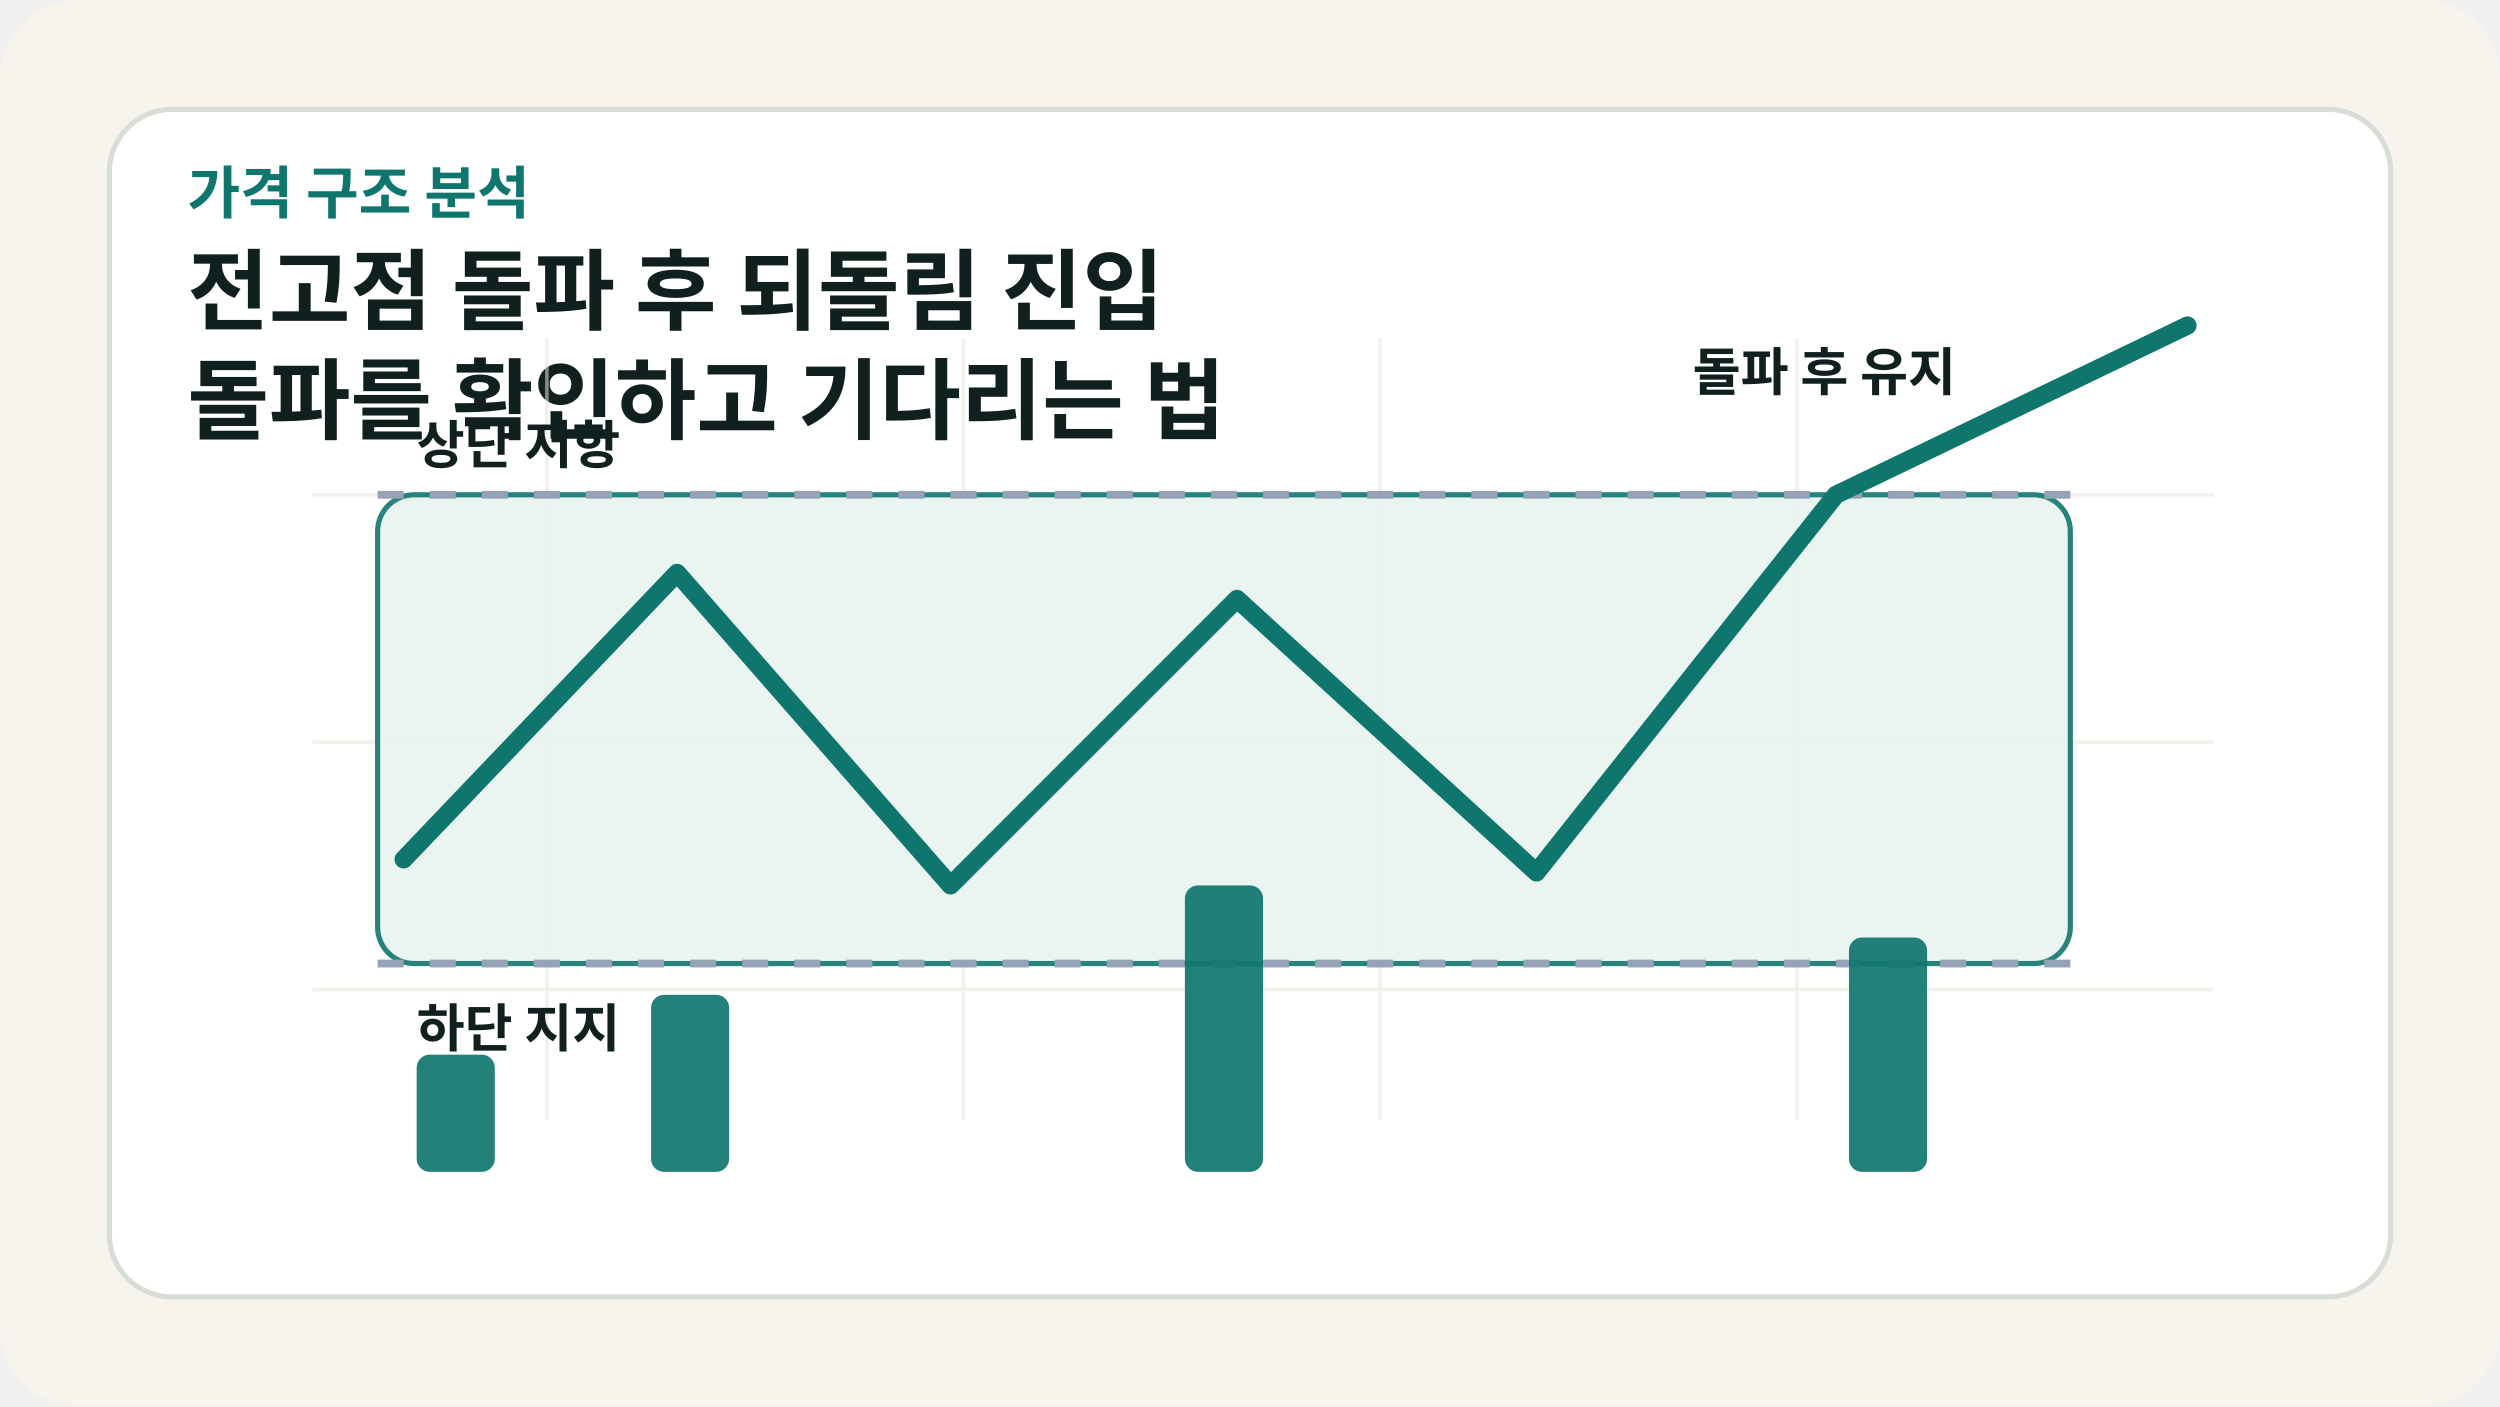
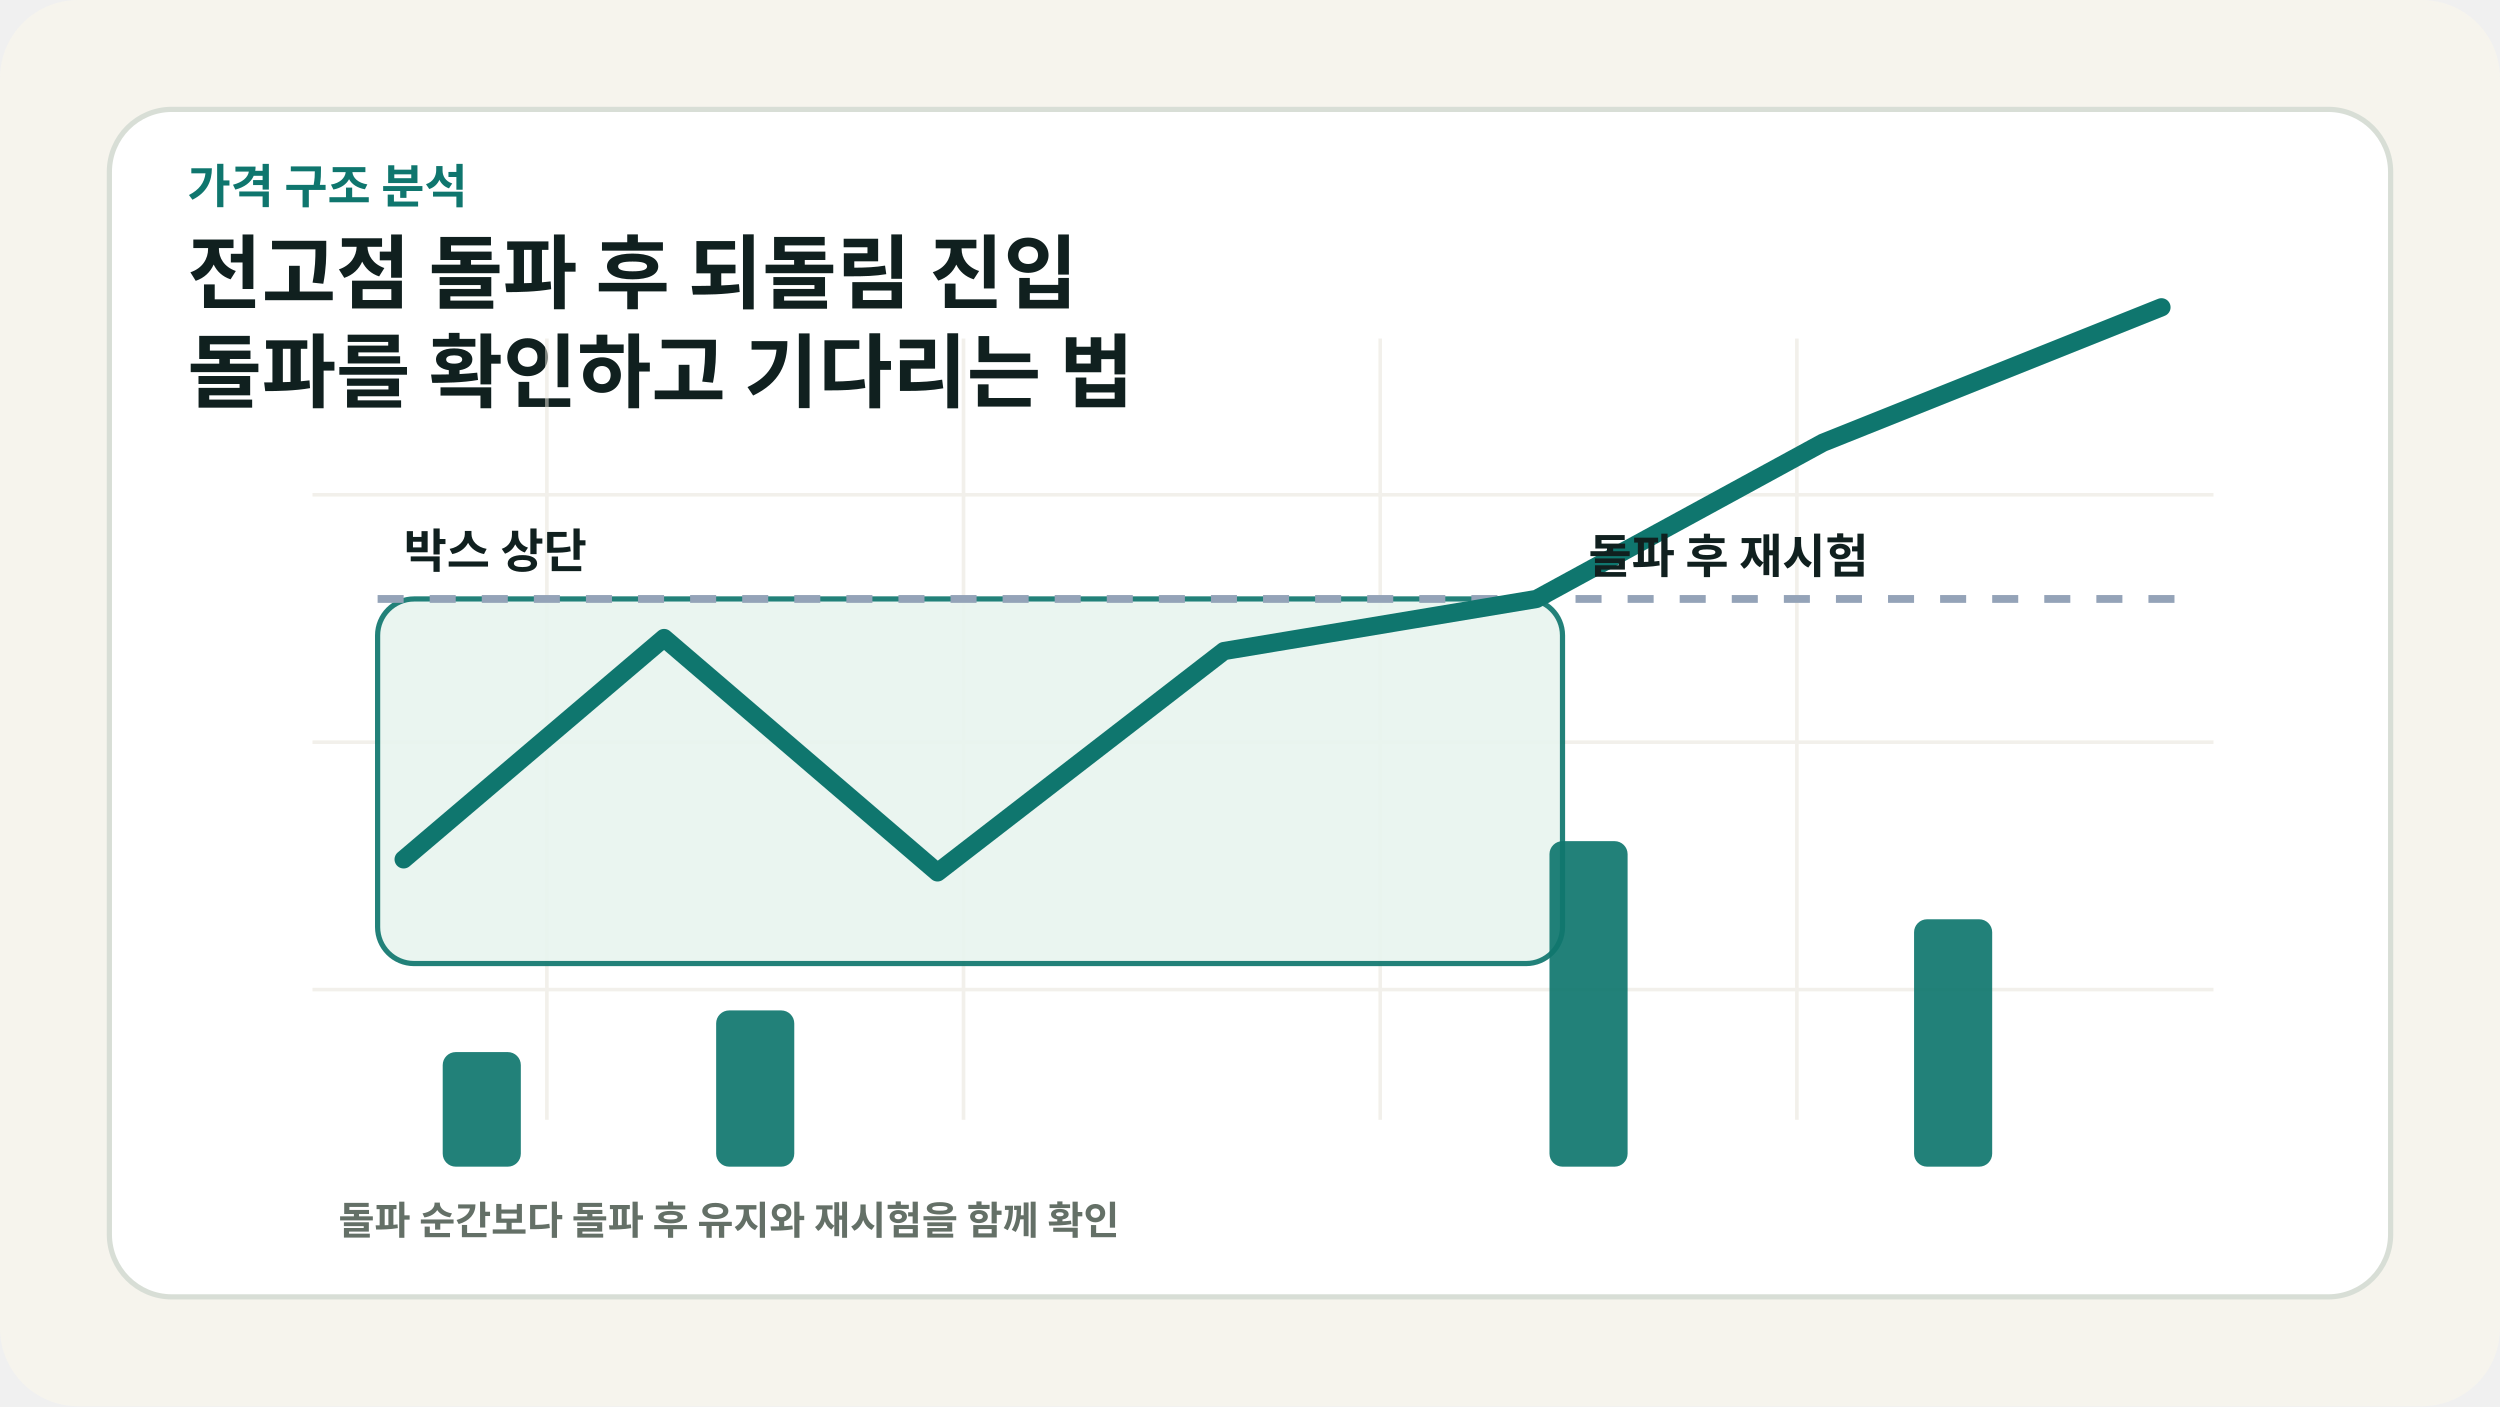
<svg xmlns="http://www.w3.org/2000/svg" width="960" height="540" viewBox="0 0 960 540" role="img" aria-labelledby="title desc">
  <style>
- .bg{fill:#f6f4ed}.panel{fill:#fff;stroke:#d8ded6;stroke-width:2}.title{font:800 34px system-ui,-apple-system,BlinkMacSystemFont,"Segoe UI",sans-serif;fill:#10201f}.sub{font:800 22px system-ui,-apple-system,BlinkMacSystemFont,"Segoe UI",sans-serif;fill:#0f766e}.label{font:800 20px system-ui,-apple-system,BlinkMacSystemFont,"Segoe UI",sans-serif;fill:#10201f}.note{font:700 17px system-ui,-apple-system,BlinkMacSystemFont,"Segoe UI",sans-serif;fill:#647067}.line{fill:none;stroke:#0f766e;stroke-width:7;stroke-linecap:round;stroke-linejoin:round}.down{fill:none;stroke:#b45309;stroke-width:7;stroke-linecap:round;stroke-linejoin:round}.thin{fill:none;stroke:#94a3b8;stroke-width:4;stroke-linecap:round}.dash{stroke:#94a3b8;stroke-width:3;stroke-dasharray:10 10}.zone{fill:#e8f4ef;stroke:#0f766e;stroke-width:2;opacity:.9}.risk{fill:#fff3df;stroke:#b45309;stroke-width:2}.bar{fill:#0f766e;opacity:.92}.warn{fill:#b45309;opacity:.92}
+ .bg{fill:#f6f4ed}.panel{fill:#fff;stroke:#d8ded6;stroke-width:2}.title{font:800 31px system-ui,-apple-system,BlinkMacSystemFont,"Segoe UI",sans-serif;fill:#10201f}.sub{font:800 18px system-ui,-apple-system,BlinkMacSystemFont,"Segoe UI",sans-serif;fill:#0f766e}.label{font:800 18px system-ui,-apple-system,BlinkMacSystemFont,"Segoe UI",sans-serif;fill:#10201f}.note{font:700 15px system-ui,-apple-system,BlinkMacSystemFont,"Segoe UI",sans-serif;fill:#647067}.line{fill:none;stroke:#0f766e;stroke-width:7;stroke-linecap:round;stroke-linejoin:round}.down{fill:none;stroke:#b45309;stroke-width:7;stroke-linecap:round;stroke-linejoin:round}.thin{fill:none;stroke:#94a3b8;stroke-width:4;stroke-linecap:round}.dash{stroke:#94a3b8;stroke-width:3;stroke-dasharray:10 10}.zone{fill:#e8f4ef;stroke:#0f766e;stroke-width:2;opacity:.92}.risk{fill:#fff3df;stroke:#b45309;stroke-width:2}.bar{fill:#0f766e;opacity:.92}.warn{fill:#b45309;opacity:.92}
</style>
  <rect class="bg" width="960" height="540" rx="30" />
  <rect class="panel" x="42" y="42" width="876" height="456" rx="24" />
-   <text x="72" y="82" class="sub">가격 구조 분석</text>
-   <text x="72" y="124" class="title">전고점 돌파 후 되돌림 진입</text>
-   <text x="72" y="166" class="title">돌파를 확인하고 기다리는 법</text>
-   <g opacity=".55">
+   <text x="72" y="78" class="sub">가격 구조 분석</text>
+   <text x="72" y="116" class="title">전고점 돌파 후 되돌림 진입</text>
+   <text x="72" y="154" class="title">돌파를 확인하고 기다리는 법</text>
+   <g opacity=".52">
    <path d="M120 190H850M120 285H850M120 380H850M210 130V430M370 130V430M530 130V430M690 130V430" stroke="#e7e3d8" stroke-width="1.4" />
  </g>
-   <rect class="zone" x="145" y="190" width="650" height="180" rx="14" />
-   <path class="dash" d="M145 190H795M145 370H795" />
-   <path class="line" d="M155 330L260 220L365 340L475 230L590 335L705 190L840 125" />
+   <rect class="zone" x="145" y="230" width="455" height="140" rx="14" />
+   <path class="dash" d="M145 230H835" />
+   <path class="line" d="M155 330L255 245L360 335L470 250L590 230L700 170L830 118" />
  <g>
-     <rect class="bar" x="160" y="405" width="30" height="45" rx="5" />
-     <rect class="bar" x="250" y="382" width="30" height="68" rx="5" />
-     <rect class="bar" x="455" y="340" width="30" height="110" rx="5" />
-     <rect class="bar" x="710" y="360" width="30" height="90" rx="5" />
+     <rect class="bar" x="170" y="404" width="30" height="44" rx="5" />
+     <rect class="bar" x="275" y="388" width="30" height="60" rx="5" />
+     <rect class="bar" x="595" y="323" width="30" height="125" rx="5" />
+     <rect class="bar" x="735" y="353" width="30" height="95" rx="5" />
  </g>
-   <text class="label" x="160" y="178">상단 저항</text>
-   <text class="label" x="160" y="402">하단 지지</text>
-   <text class="label" x="650" y="150">돌파 후 유지</text>
+   <text class="label" x="155" y="218">박스 상단</text>
+   <text class="label" x="610" y="220">돌파 후 재시험</text>
+   <text class="note" x="130" y="474">돌파 순간보다 돌파 후 유지와 재시험을 함께 확인</text>
</svg>
